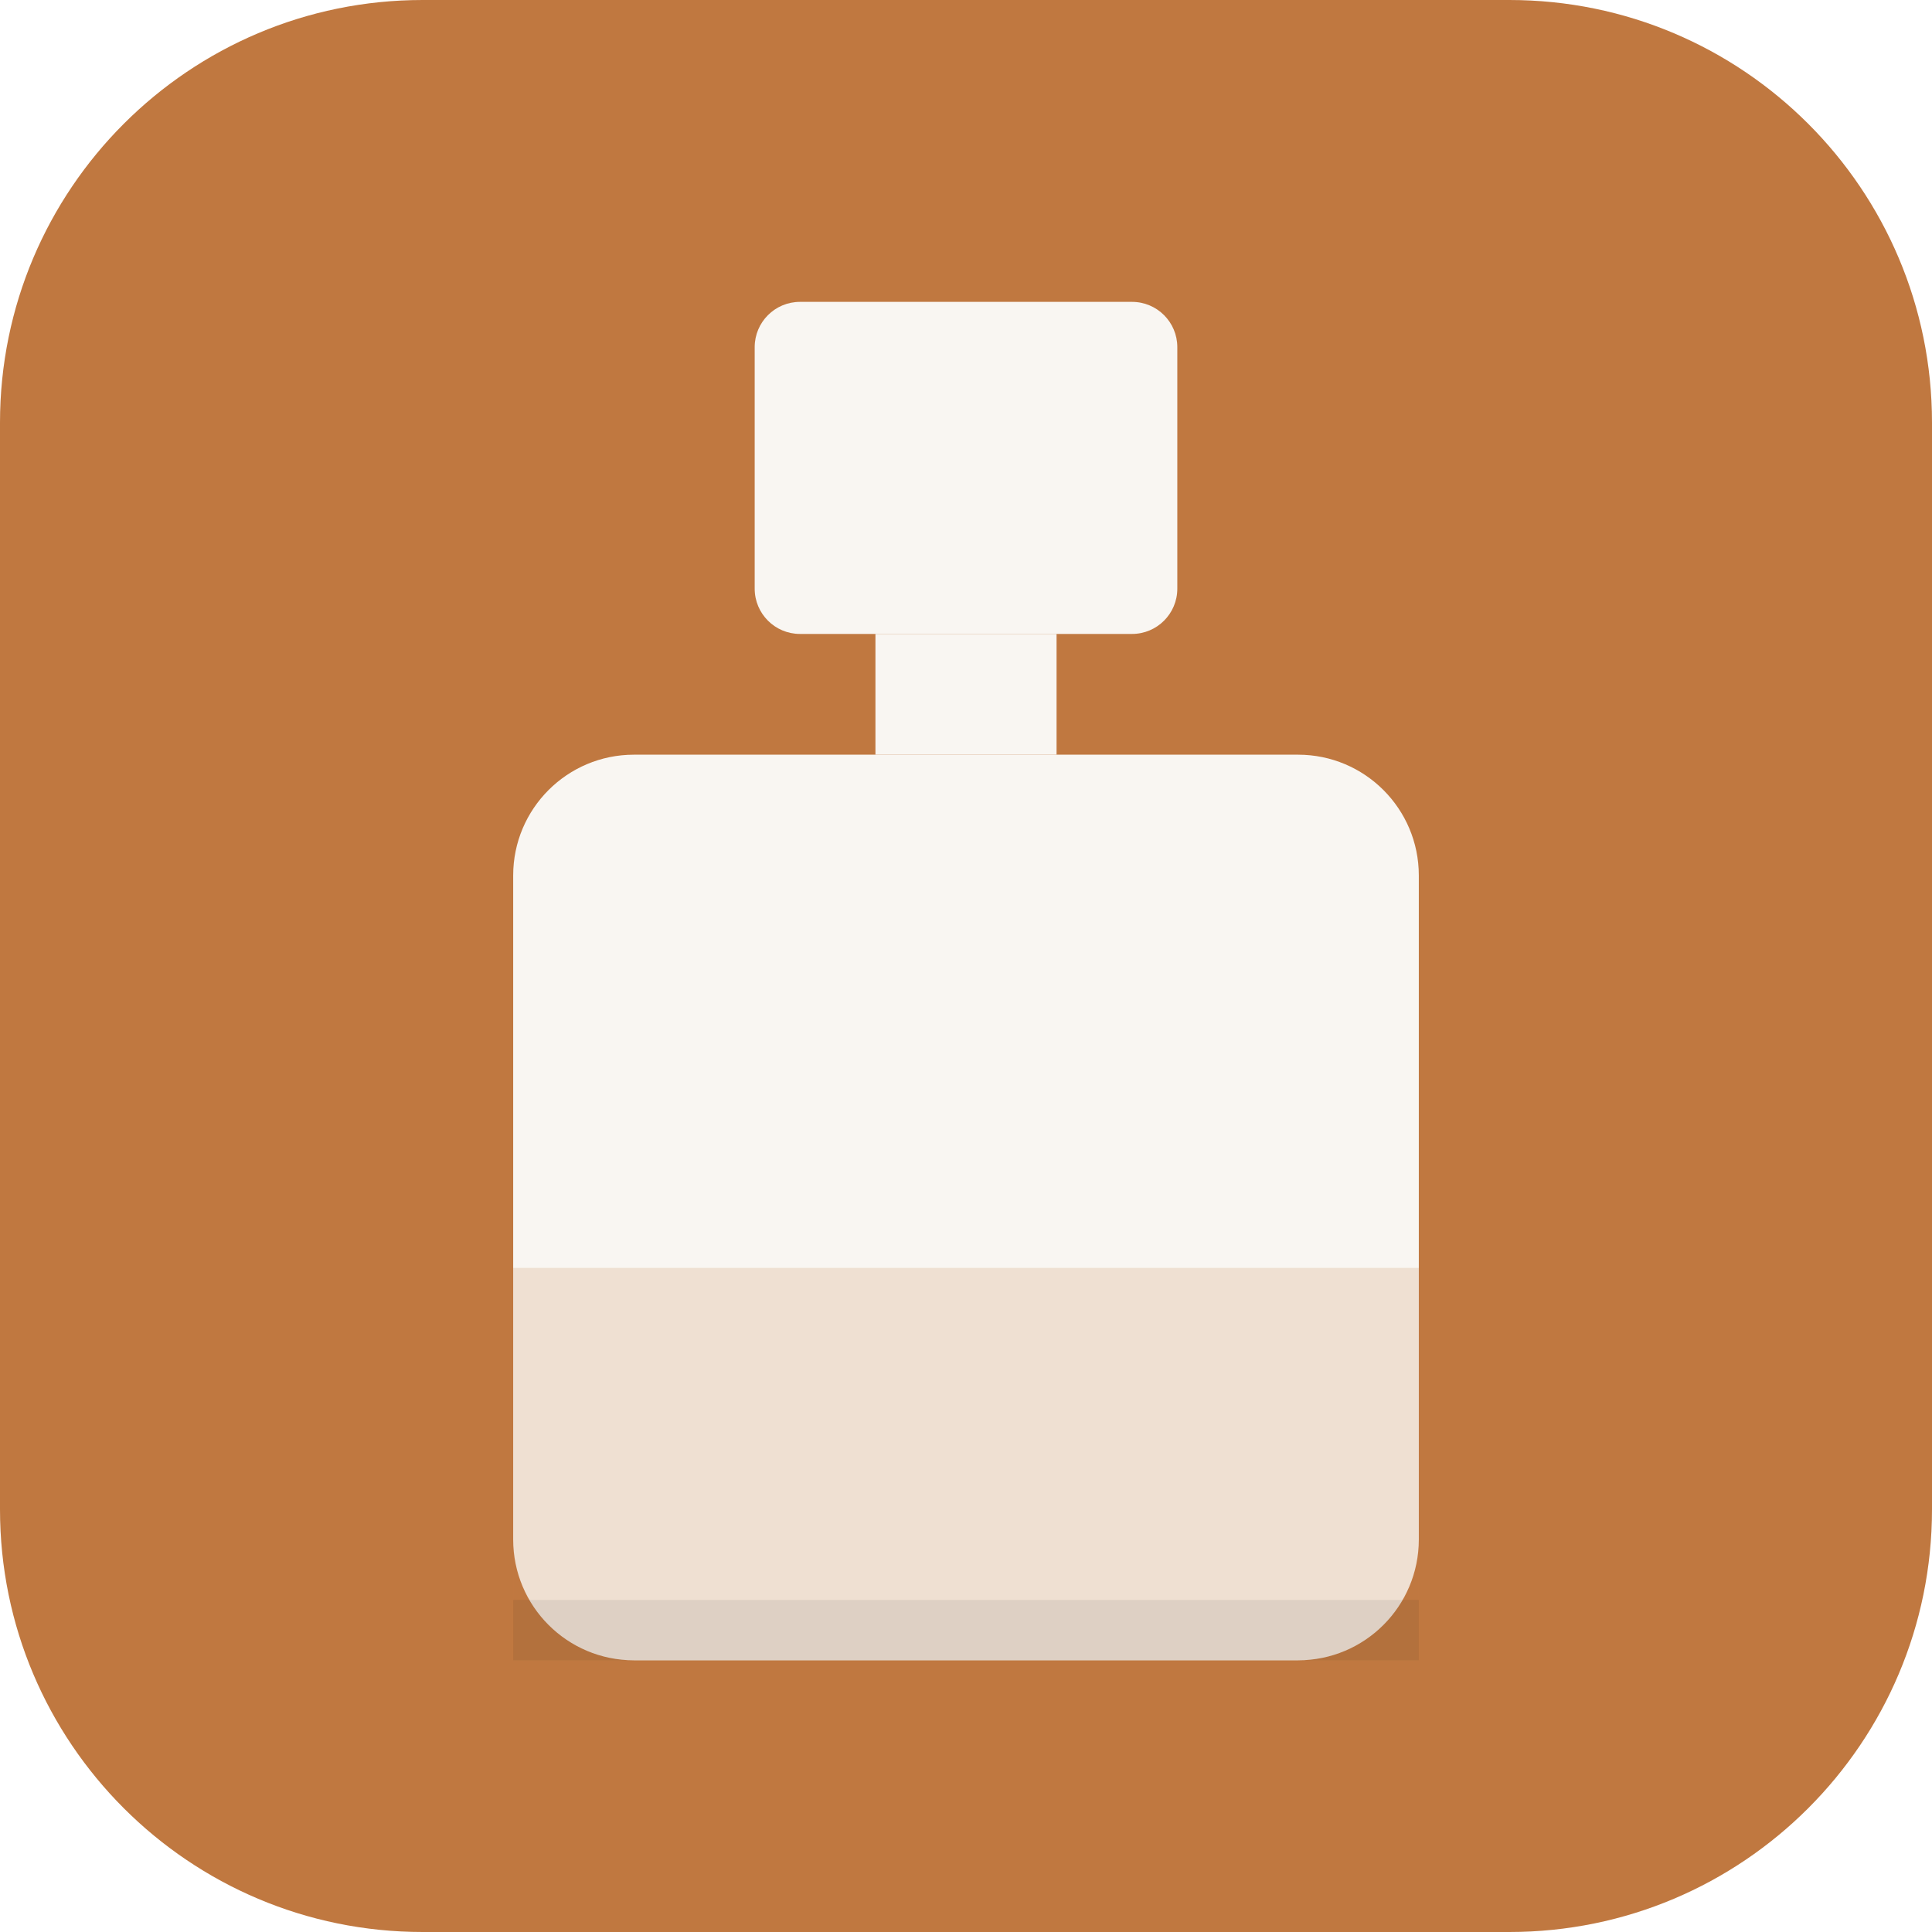
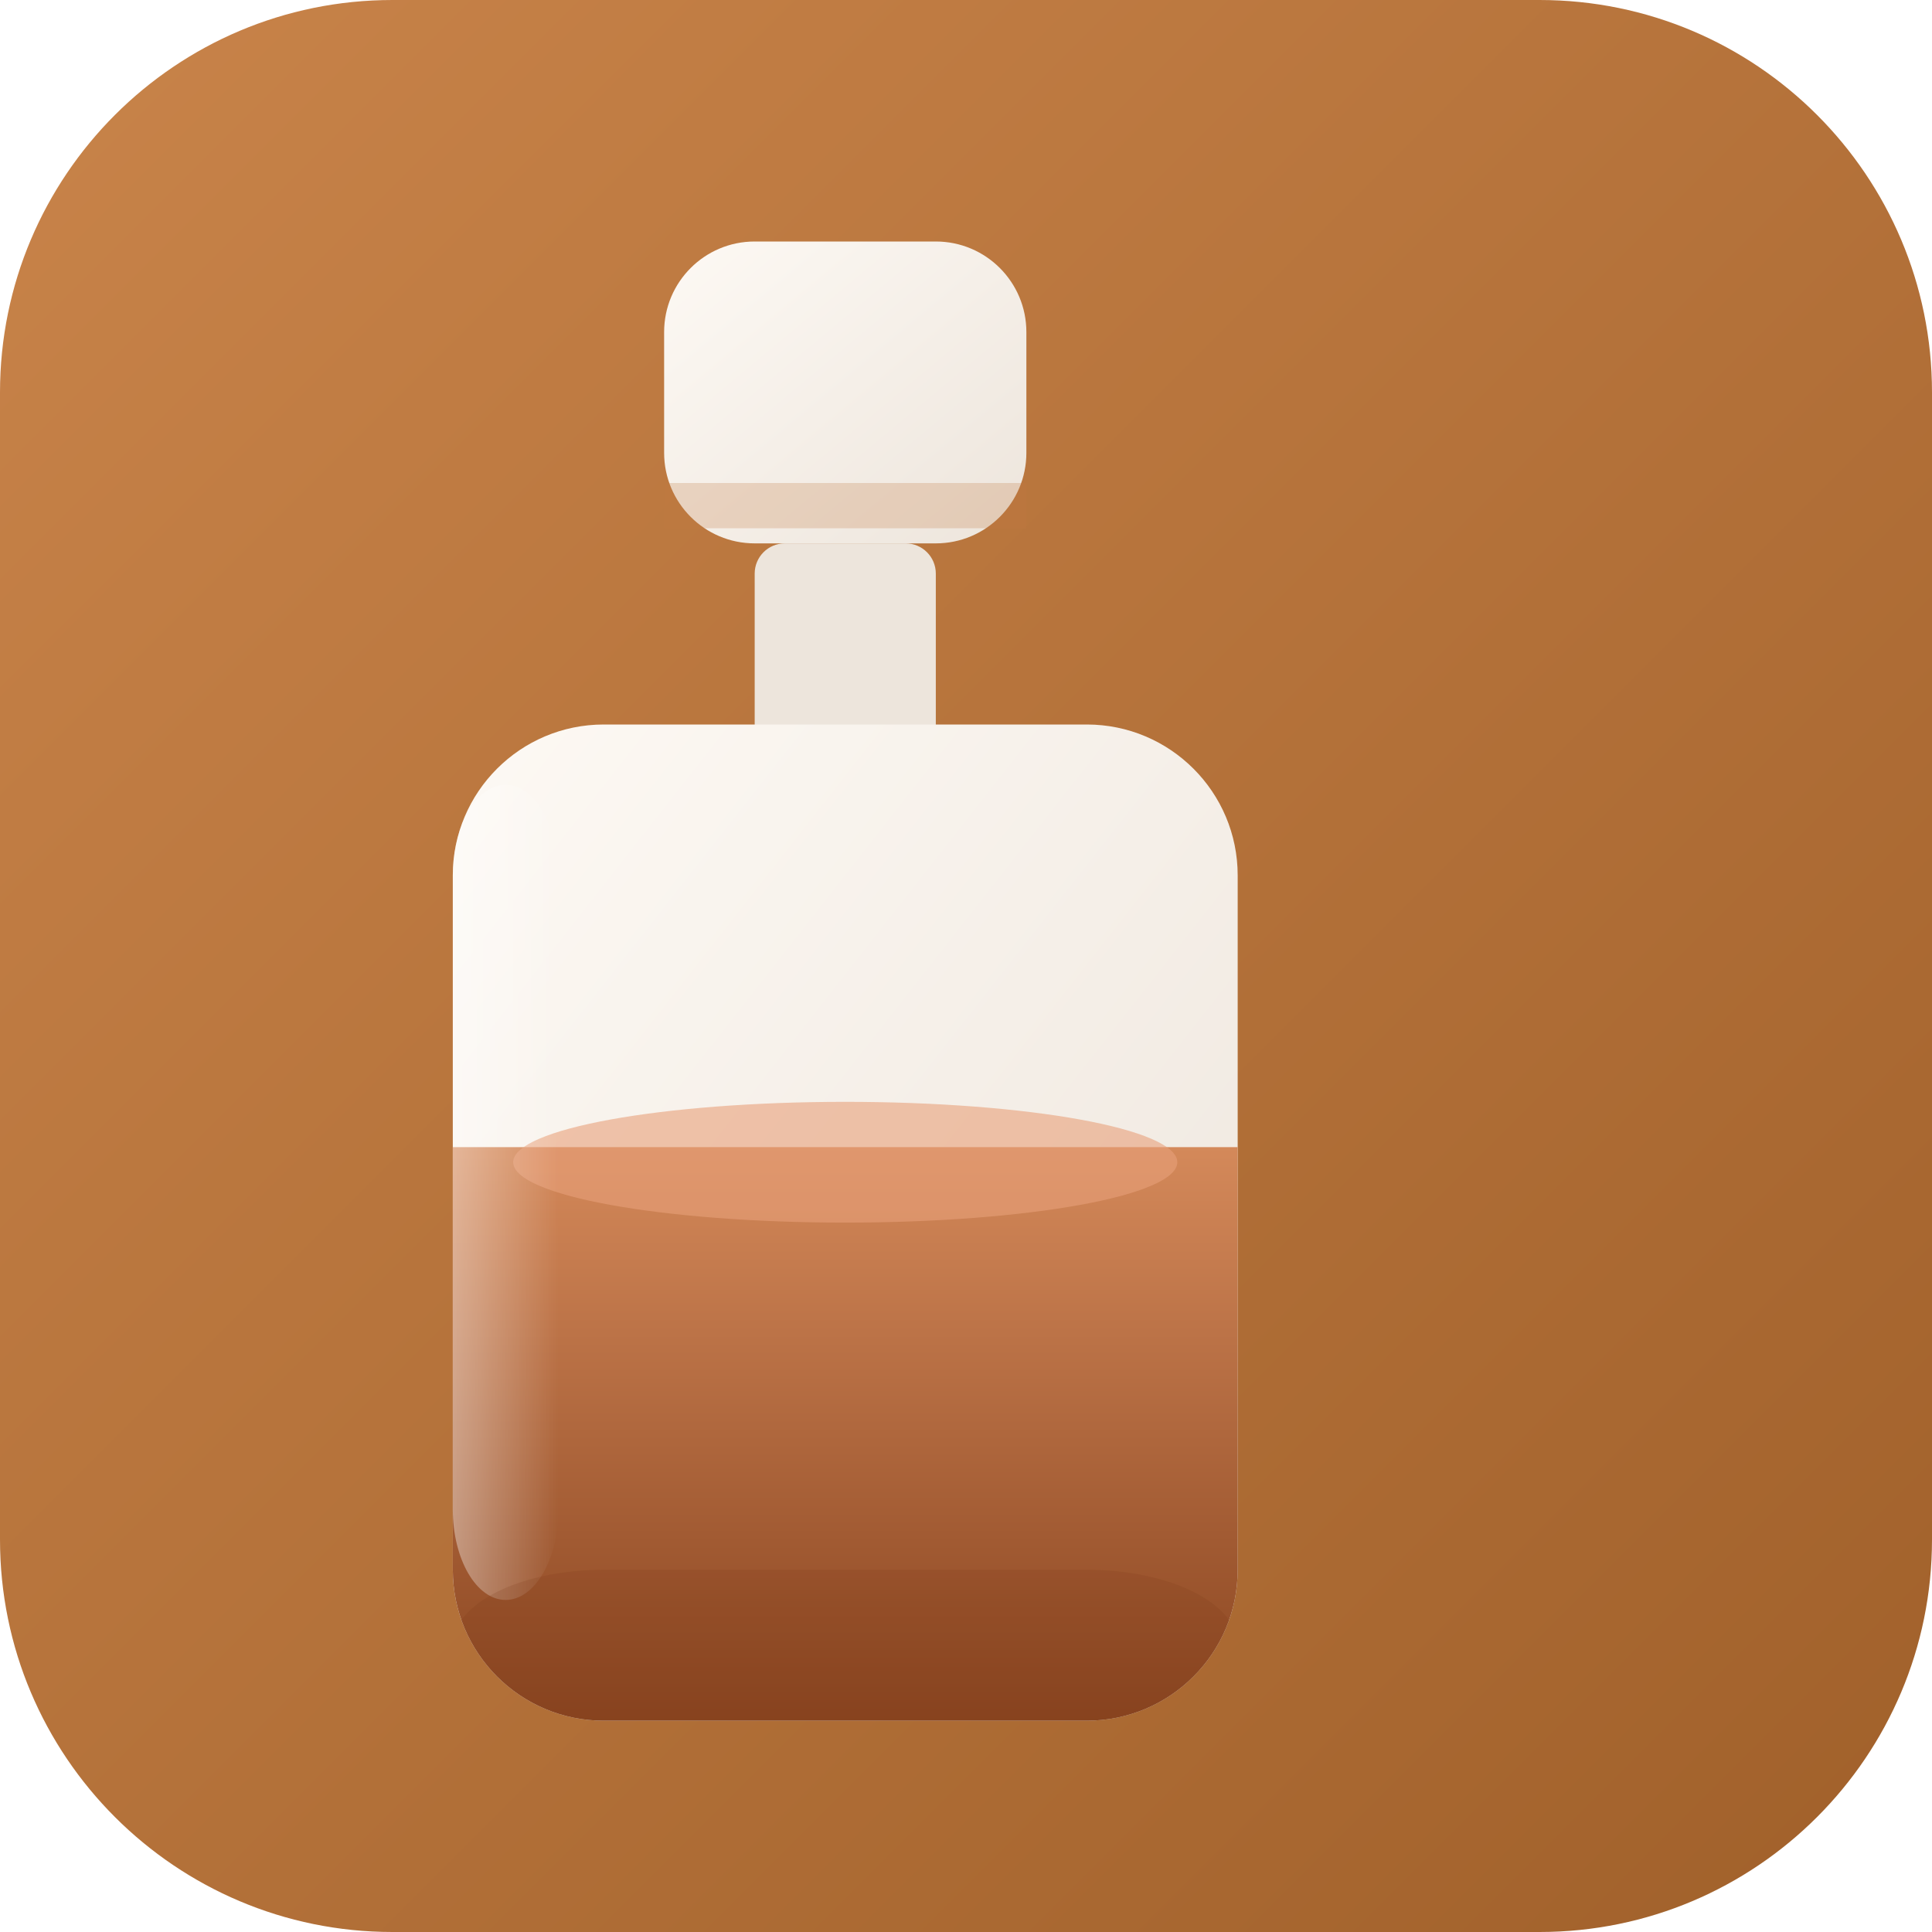
<svg xmlns="http://www.w3.org/2000/svg" viewBox="0 0 64 64">
-   <rect width="64" height="64" rx="14" fill="#C07840" />
-   <rect x="25" y="10" width="14" height="11" rx="1.5" fill="#F9F6F2" />
-   <rect x="29" y="21" width="6" height="4" fill="#F9F6F2" />
-   <rect x="17" y="25" width="30" height="30" rx="4" fill="#F9F6F2" />
-   <rect x="17" y="42" width="30" height="13" rx="0" fill="#C07840" opacity="0.18" />
-   <rect x="17" y="53" width="30" height="2" rx="0" fill="#1a1714" opacity="0.08" />
+   <defs>
+     <linearGradient id="bg" x1="0" y1="0" x2="1" y2="1">
+       <stop offset="0%" stop-color="#C9844A" />
+       <stop offset="100%" stop-color="#A0602A" />
+     </linearGradient>
+     <linearGradient id="bottle" x1="0" y1="0" x2="1" y2="1">
+       <stop offset="0%" stop-color="#FDF9F4" />
+       <stop offset="100%" stop-color="#EDE5DC" />
+     </linearGradient>
+     <linearGradient id="polish" x1="0" y1="0" x2="0" y2="1">
+       <stop offset="0%" stop-color="#D4895A" />
+       <stop offset="100%" stop-color="#8A4520" />
+     </linearGradient>
+     <linearGradient id="shine" x1="0" y1="0" x2="1" y2="0">
+       <stop offset="0%" stop-color="#ffffff" stop-opacity="0.55" />
+       <stop offset="100%" stop-color="#ffffff" stop-opacity="0" />
+     </linearGradient>
+     <clipPath id="bottleClip">
+       <rect x="15" y="24" width="26" height="33" rx="5" />
+     </clipPath>
+   </defs>
+   <rect width="64" height="64" rx="13" fill="url(#bg)" />
+   <rect x="22" y="8" width="12" height="10" rx="3" fill="url(#bottle)" />
+   <rect x="22" y="16" width="12" height="1.5" fill="#C07840" opacity="0.25" />
+   <rect x="25" y="18" width="6" height="7" rx="1" fill="#EDE5DC" />
+   <rect x="15" y="24" width="26" height="33" rx="5" fill="url(#bottle)" />
+   <rect x="15" y="38" width="26" height="19" rx="0" fill="url(#polish)" clip-path="url(#bottleClip)" />
+   <ellipse cx="28" cy="38.5" rx="11" ry="2" fill="#E8A07A" opacity="0.6" />
+   <rect x="15" y="26" width="3.5" height="27" rx="3" fill="url(#shine)" opacity="0.7" />
+   <rect x="15" y="52" width="26" height="5" rx="5" fill="#7A3A14" opacity="0.18" clip-path="url(#bottleClip)" />
</svg>
